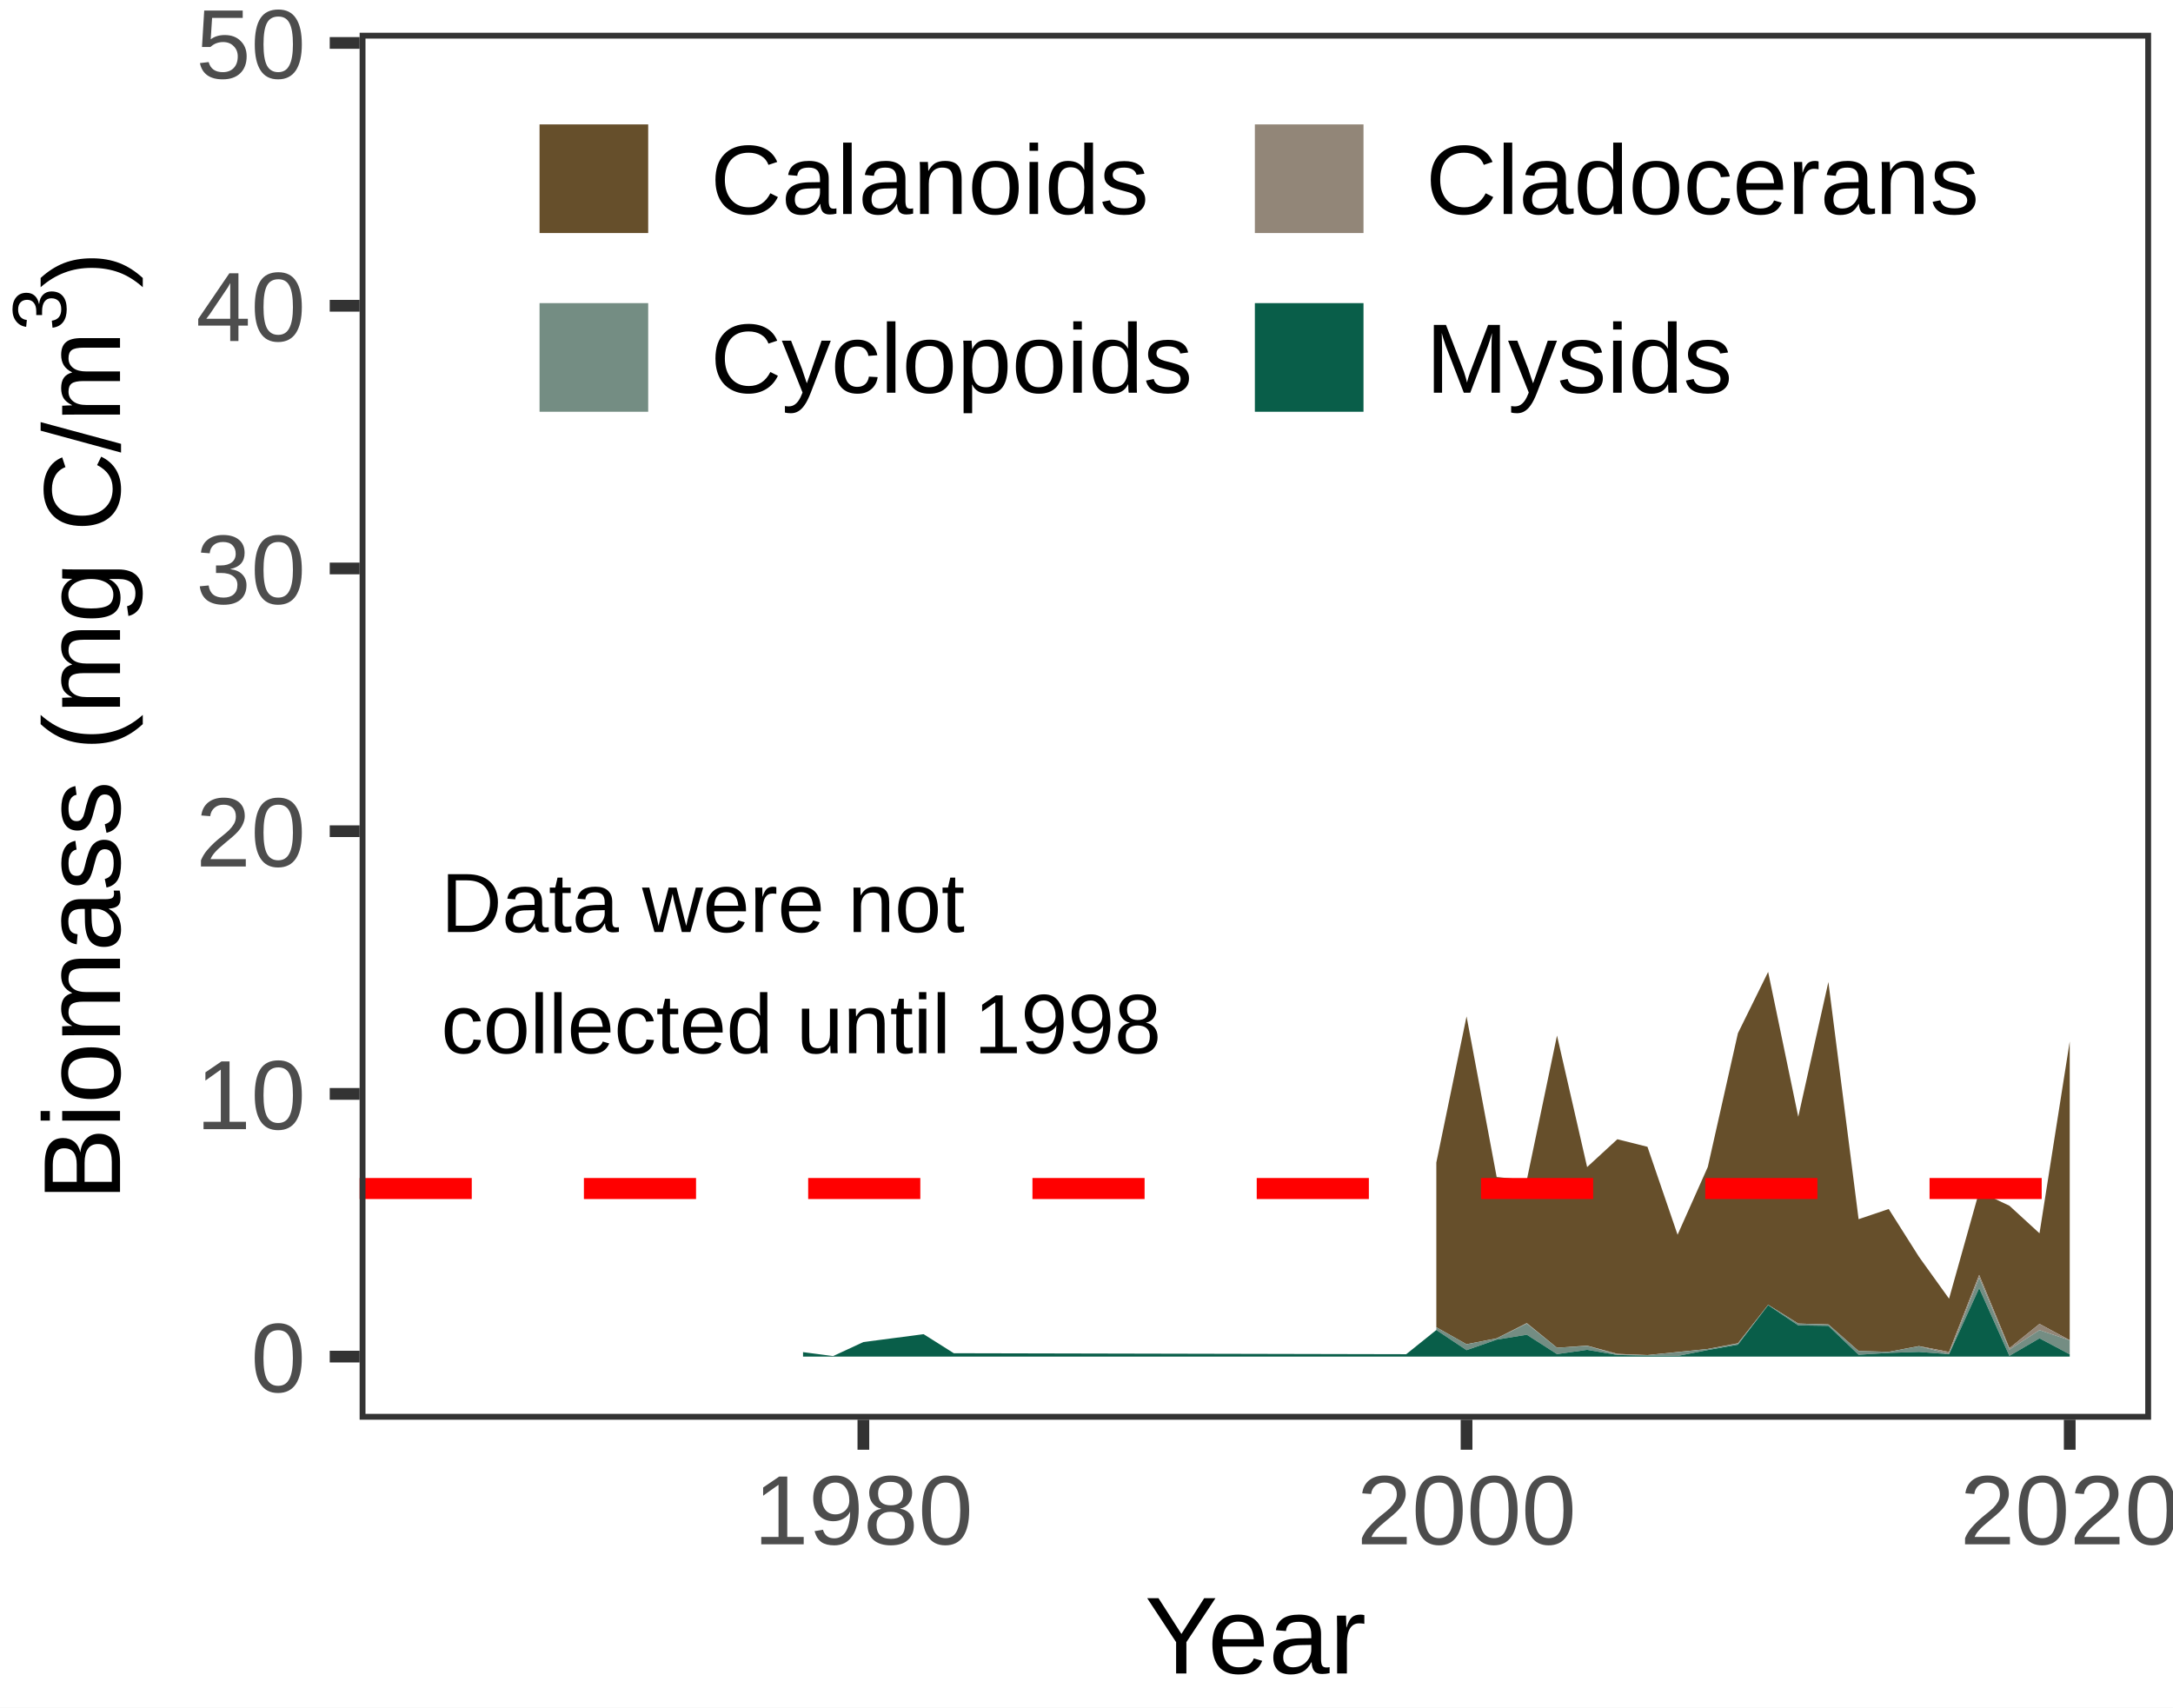
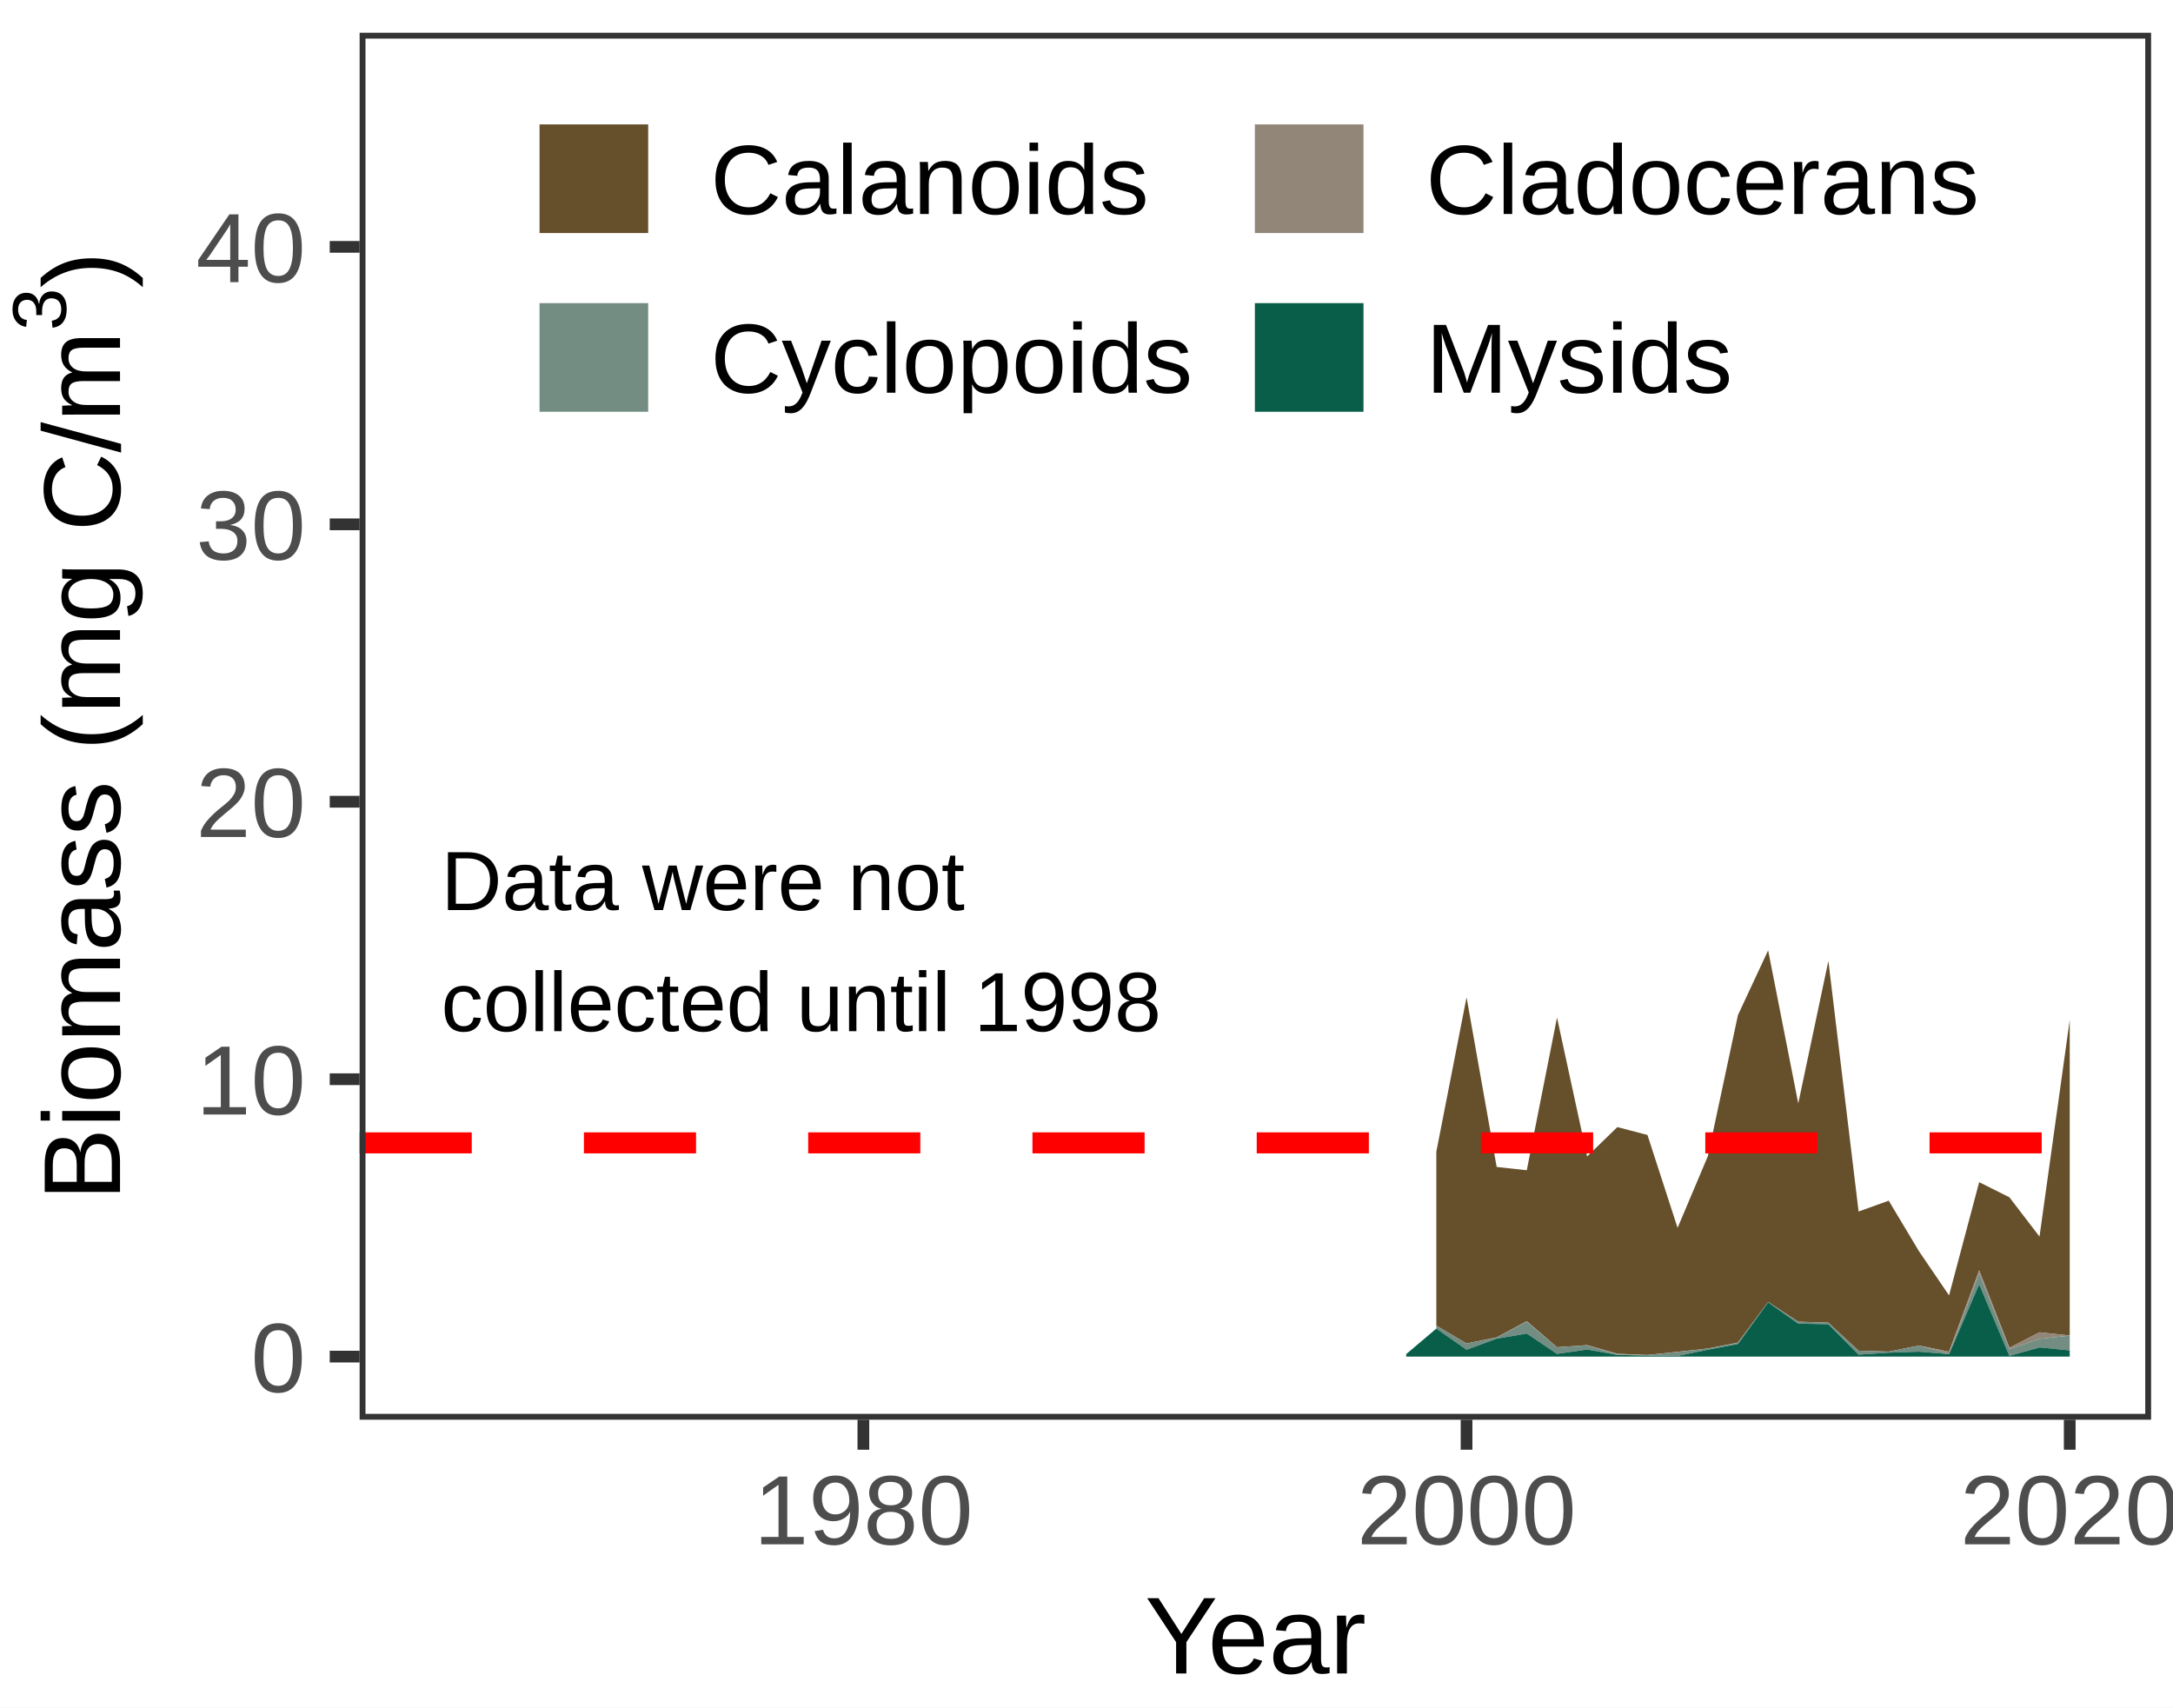
<svg xmlns="http://www.w3.org/2000/svg" class="svglite" width="198.43pt" height="155.91pt" viewBox="0 0 198.43 155.91">
  <defs>
    <style type="text/css">
    .svglite line, .svglite polyline, .svglite polygon, .svglite path, .svglite rect, .svglite circle {
      fill: none;
      stroke: #000000;
      stroke-linecap: round;
      stroke-linejoin: round;
      stroke-miterlimit: 10.00;
    }
  </style>
  </defs>
  <rect width="100%" height="100%" style="stroke: none; fill: #FFFFFF;" />
  <defs>
    <clipPath id="cpMC4wMHwxOTguNDN8MC4wMHwxNTUuOTE=">
      <rect x="0.00" y="0.00" width="198.43" height="155.91" />
    </clipPath>
  </defs>
  <g clip-path="url(#cpMC4wMHwxOTguNDN8MC4wMHwxNTUuOTE=)">
    <rect x="0.00" y="0.00" width="198.43" height="155.91" style="stroke-width: 1.07; stroke: #FFFFFF; fill: #FFFFFF;" />
  </g>
  <defs>
    <clipPath id="cpMzIuODR8MTk2LjQzfDIuOTl8MTI5LjY0">
      <rect x="32.84" y="2.99" width="163.59" height="126.65" />
    </clipPath>
  </defs>
  <g clip-path="url(#cpMzIuODR8MTk2LjQzfDIuOTl8MTI5LjY0)">
    <rect x="32.84" y="2.99" width="163.59" height="126.65" style="stroke-width: 1.07; stroke: none; fill: #FFFFFF;" />
-     <polygon points="131.16,106.16 133.92,92.81 136.67,107.48 139.42,107.76 142.18,94.56 144.93,106.57 147.69,104.03 150.44,104.72 153.19,112.75 155.95,106.56 158.70,94.35 161.46,88.75 164.21,101.98 166.96,89.67 169.72,111.33 172.47,110.40 175.23,114.76 177.98,118.59 180.73,108.80 183.49,110.10 186.24,112.62 189.00,95.10 189.00,122.38 186.24,120.89 183.49,123.11 180.73,116.42 177.98,123.45 175.23,122.92 172.47,123.44 169.72,123.37 166.96,120.94 164.21,120.86 161.46,119.15 158.70,122.66 155.95,123.18 153.19,123.46 150.44,123.74 147.69,123.63 144.93,122.88 142.18,123.07 139.42,120.82 136.67,122.21 133.92,122.75 131.16,121.20 " style="stroke-width: 0.00; stroke: none; fill: #664F2B;" />
-     <polyline points="131.16,106.16 133.92,92.81 136.67,107.48 139.42,107.76 142.18,94.56 144.93,106.57 147.69,104.03 150.44,104.72 153.19,112.75 155.95,106.56 158.70,94.35 161.46,88.75 164.21,101.98 166.96,89.67 169.72,111.33 172.47,110.40 175.23,114.76 177.98,118.59 180.73,108.80 183.49,110.10 186.24,112.62 189.00,95.10 " style="stroke-width: 1.07; stroke: none;" />
-     <polygon points="131.16,121.20 133.92,122.75 136.67,122.21 139.42,120.82 142.18,123.07 144.93,122.88 147.69,123.63 150.44,123.74 153.19,123.46 155.95,123.18 158.70,122.66 161.46,119.15 164.21,120.86 166.96,120.94 169.72,123.37 172.47,123.44 175.23,122.92 177.98,123.45 180.73,116.42 183.49,123.11 186.24,120.89 189.00,122.38 189.00,122.39 186.24,121.46 183.49,123.24 180.73,116.68 177.98,123.63 175.23,122.93 172.47,123.44 169.72,123.37 166.96,120.95 164.21,120.86 161.46,119.15 158.70,122.69 155.95,123.18 153.19,123.47 150.44,123.74 147.69,123.68 144.93,122.90 142.18,123.07 139.42,120.86 136.67,122.22 133.92,122.75 131.16,121.20 " style="stroke-width: 0.00; stroke: none; fill: #928678;" />
-     <polyline points="131.16,121.20 133.92,122.75 136.67,122.21 139.42,120.82 142.18,123.07 144.93,122.88 147.69,123.63 150.44,123.74 153.19,123.46 155.95,123.18 158.70,122.66 161.46,119.15 164.21,120.86 166.96,120.94 169.72,123.37 172.47,123.44 175.23,122.92 177.98,123.45 180.73,116.42 183.49,123.11 186.24,120.89 189.00,122.38 " style="stroke-width: 1.07; stroke: none;" />
-     <polygon points="131.16,121.20 133.92,122.75 136.67,122.22 139.42,120.86 142.18,123.07 144.93,122.90 147.69,123.68 150.44,123.74 153.19,123.47 155.95,123.18 158.70,122.69 161.46,119.15 164.21,120.86 166.96,120.95 169.72,123.37 172.47,123.44 175.23,122.93 177.98,123.63 180.73,116.68 183.49,123.24 186.24,121.46 189.00,122.39 189.00,123.67 186.24,122.21 183.49,123.81 180.73,117.63 177.98,123.66 175.23,123.45 172.47,123.54 169.72,123.71 166.96,121.07 164.21,121.03 161.46,119.18 158.70,122.79 155.95,123.28 153.19,123.82 150.44,123.79 147.69,123.73 144.93,123.26 142.18,123.65 139.42,121.88 136.67,122.33 133.92,123.29 131.16,121.45 " style="stroke-width: 0.00; stroke: none; fill: #748D83;" />
-     <polyline points="131.16,121.20 133.92,122.75 136.67,122.22 139.42,120.86 142.18,123.07 144.93,122.90 147.69,123.68 150.44,123.74 153.19,123.47 155.95,123.18 158.70,122.69 161.46,119.15 164.21,120.86 166.96,120.95 169.72,123.37 172.47,123.44 175.23,122.93 177.98,123.63 180.73,116.68 183.49,123.24 186.24,121.46 189.00,122.39 " style="stroke-width: 1.07; stroke: none;" />
-     <polygon points="73.33,123.47 76.08,123.83 78.84,122.55 84.34,121.83 87.10,123.57 128.41,123.66 131.16,121.45 133.92,123.29 136.67,122.33 139.42,121.88 142.18,123.65 144.93,123.26 147.69,123.73 150.44,123.79 153.19,123.82 155.95,123.28 158.70,122.79 161.46,119.18 164.21,121.03 166.96,121.07 169.72,123.71 172.47,123.54 175.23,123.45 177.98,123.66 180.73,117.63 183.49,123.81 186.24,122.21 189.00,123.67 189.00,123.88 186.24,123.88 183.49,123.88 180.73,123.88 177.98,123.88 175.23,123.88 172.47,123.88 169.72,123.88 166.96,123.88 164.21,123.88 161.46,123.88 158.70,123.88 155.95,123.88 153.19,123.88 150.44,123.88 147.69,123.88 144.93,123.88 142.18,123.88 139.42,123.88 136.67,123.88 133.92,123.88 131.16,123.88 128.41,123.88 87.10,123.88 84.34,123.88 78.84,123.88 76.08,123.88 73.33,123.88 " style="stroke-width: 0.00; stroke: none; fill: #095E49;" />
-     <polyline points="73.33,123.47 76.08,123.83 78.84,122.55 84.34,121.83 87.10,123.57 128.41,123.66 131.16,121.45 133.92,123.29 136.67,122.33 139.42,121.88 142.18,123.65 144.93,123.26 147.69,123.73 150.44,123.79 153.19,123.82 155.95,123.28 158.70,122.79 161.46,119.18 164.21,121.03 166.96,121.07 169.72,123.71 172.47,123.54 175.23,123.45 177.98,123.66 180.73,117.63 183.49,123.81 186.24,122.21 189.00,123.67 " style="stroke-width: 1.07; stroke: none;" />
-     <line x1="32.84" y1="108.53" x2="196.43" y2="108.53" style="stroke-width: 1.92; stroke: #FF0000; stroke-dasharray: 10.24,10.24; stroke-linecap: butt;" />
-     <text x="40.28" y="85.11" style="font-size: 7.68px; font-family: Arial;" textLength="49.92px" lengthAdjust="spacingAndGlyphs">Data were not </text>
-     <text x="40.28" y="96.17" style="font-size: 7.68px; font-family: Arial;" textLength="67.85px" lengthAdjust="spacingAndGlyphs"> collected until 1998</text>
+     <polygon points="131.16,105.17 133.92,91.07 136.67,106.56 139.42,106.86 142.18,92.92 144.93,105.60 147.69,102.92 150.44,103.64 153.19,112.12 155.95,105.59 158.70,92.70 161.46,86.78 164.21,100.76 166.96,87.75 169.72,110.63 172.47,109.64 175.23,114.25 177.98,118.29 180.73,107.95 183.49,109.33 186.24,112.92 189.00,93.14 189.00,121.95 186.24,121.66 183.49,123.07 180.73,116.00 177.98,123.43 175.23,122.87 172.47,123.42 169.72,123.34 166.96,120.78 164.21,120.69 161.46,118.89 158.70,122.60 155.95,123.14 153.19,123.44 150.44,123.73 147.69,123.62 144.93,122.83 142.18,123.02 139.42,120.65 136.67,122.12 133.92,122.68 131.16,121.05 " style="stroke-width: 0.00; stroke: none; fill: #664F2B;" />
+     <polyline points="131.16,105.17 133.92,91.07 136.67,106.56 139.42,106.86 142.18,92.92 144.93,105.60 147.69,102.92 150.44,103.64 153.19,112.12 155.95,105.59 158.70,92.70 161.46,86.78 164.21,100.76 166.96,87.75 169.72,110.63 172.47,109.64 175.23,114.25 177.98,118.29 180.73,107.95 183.49,109.33 186.24,112.92 189.00,93.14 " style="stroke-width: 1.07; stroke: none;" />
+     <polygon points="131.16,121.05 133.92,122.68 136.67,122.12 139.42,120.65 142.18,123.02 144.93,122.83 147.69,123.62 150.44,123.73 153.19,123.44 155.95,123.14 158.70,122.60 161.46,118.89 164.21,120.69 166.96,120.78 169.72,123.34 172.47,123.42 175.23,122.87 177.98,123.43 180.73,116.00 183.49,123.07 186.24,121.66 189.00,121.95 189.00,121.96 186.24,122.26 183.49,123.20 180.73,116.28 177.98,123.62 175.23,122.87 172.47,123.42 169.72,123.34 166.96,120.78 164.21,120.69 161.46,118.89 158.70,122.62 155.95,123.14 153.19,123.45 150.44,123.73 147.69,123.67 144.93,122.84 142.18,123.02 139.42,120.69 136.67,122.13 133.92,122.68 131.16,121.05 " style="stroke-width: 0.00; stroke: none; fill: #928678;" />
+     <polyline points="131.16,121.05 133.92,122.68 136.67,122.12 139.42,120.65 142.18,123.02 144.93,122.83 147.69,123.62 150.44,123.73 153.19,123.44 155.95,123.14 158.70,122.60 161.46,118.89 164.21,120.69 166.96,120.78 169.72,123.34 172.47,123.42 175.23,122.87 177.98,123.43 180.73,116.00 183.49,123.07 186.24,121.66 189.00,121.95 " style="stroke-width: 1.07; stroke: none;" />
+     <polygon points="131.16,121.05 133.92,122.68 136.67,122.13 139.42,120.69 142.18,123.02 144.93,122.84 147.69,123.67 150.44,123.73 153.19,123.45 155.95,123.14 158.70,122.62 161.46,118.89 164.21,120.69 166.96,120.78 169.72,123.34 172.47,123.42 175.23,122.87 177.98,123.62 180.73,116.28 183.49,123.20 186.24,122.26 189.00,121.96 189.00,123.31 186.24,123.04 183.49,123.81 180.73,117.28 177.98,123.65 175.23,123.43 172.47,123.52 169.72,123.70 166.96,120.92 164.21,120.87 161.46,118.92 158.70,122.73 155.95,123.25 153.19,123.82 150.44,123.79 147.69,123.72 144.93,123.23 142.18,123.63 139.42,121.77 136.67,122.24 133.92,123.25 131.16,121.32 " style="stroke-width: 0.00; stroke: none; fill: #748D83;" />
+     <polyline points="131.16,121.05 133.92,122.68 136.67,122.13 139.42,120.69 142.18,123.02 144.93,122.84 147.69,123.67 150.44,123.73 153.19,123.45 155.95,123.14 158.70,122.62 161.46,118.89 164.21,120.69 166.96,120.78 169.72,123.34 172.47,123.42 175.23,122.87 177.98,123.62 180.73,116.28 183.49,123.20 186.24,122.26 189.00,121.96 " style="stroke-width: 1.07; stroke: none;" />
+     <polygon points="128.41,123.65 131.16,121.32 133.92,123.25 136.67,122.24 139.42,121.77 142.18,123.63 144.93,123.23 147.69,123.72 150.44,123.79 153.19,123.82 155.95,123.25 158.70,122.73 161.46,118.92 164.21,120.87 166.96,120.92 169.72,123.70 172.47,123.52 175.23,123.43 177.98,123.65 180.73,117.28 183.49,123.81 186.24,123.04 189.00,123.31 189.00,123.88 186.24,123.88 183.49,123.88 180.73,123.88 177.98,123.88 175.23,123.88 172.47,123.88 169.72,123.88 166.96,123.88 164.21,123.88 161.46,123.88 158.70,123.88 155.95,123.88 153.19,123.88 150.44,123.88 147.69,123.88 144.93,123.88 142.18,123.88 139.42,123.88 136.67,123.88 133.92,123.88 131.16,123.88 128.41,123.88 " style="stroke-width: 0.00; stroke: none; fill: #095E49;" />
+     <polyline points="128.41,123.65 131.16,121.32 133.92,123.25 136.67,122.24 139.42,121.77 142.18,123.63 144.93,123.23 147.69,123.72 150.44,123.79 153.19,123.82 155.95,123.25 158.70,122.73 161.46,118.92 164.21,120.87 166.96,120.92 169.72,123.70 172.47,123.52 175.23,123.43 177.98,123.65 180.73,117.28 183.49,123.81 186.24,123.04 189.00,123.31 " style="stroke-width: 1.07; stroke: none;" />
+     <line x1="32.84" y1="104.36" x2="196.43" y2="104.36" style="stroke-width: 1.92; stroke: #FF0000; stroke-dasharray: 10.24,10.24; stroke-linecap: butt;" />
+     <text x="40.28" y="83.10" style="font-size: 7.68px; font-family: Arial;" textLength="49.92px" lengthAdjust="spacingAndGlyphs">Data were not </text>
+     <text x="40.28" y="94.16" style="font-size: 7.68px; font-family: Arial;" textLength="67.85px" lengthAdjust="spacingAndGlyphs"> collected until 1998</text>
    <rect x="32.84" y="2.99" width="163.59" height="126.65" style="stroke-width: 1.07; stroke: #333333;" />
  </g>
  <g clip-path="url(#cpMC4wMHwxOTguNDN8MC4wMHwxNTUuOTE=)">
    <text x="27.91" y="127.11" text-anchor="end" style="font-size: 9.00px; fill: #4D4D4D; font-family: Arial;" textLength="5.00px" lengthAdjust="spacingAndGlyphs">0</text>
-     <text x="27.91" y="103.11" text-anchor="end" style="font-size: 9.00px; fill: #4D4D4D; font-family: Arial;" textLength="10.01px" lengthAdjust="spacingAndGlyphs">10</text>
-     <text x="27.91" y="79.12" text-anchor="end" style="font-size: 9.00px; fill: #4D4D4D; font-family: Arial;" textLength="10.01px" lengthAdjust="spacingAndGlyphs">20</text>
-     <text x="27.91" y="55.13" text-anchor="end" style="font-size: 9.00px; fill: #4D4D4D; font-family: Arial;" textLength="10.01px" lengthAdjust="spacingAndGlyphs">30</text>
-     <text x="27.91" y="31.14" text-anchor="end" style="font-size: 9.00px; fill: #4D4D4D; font-family: Arial;" textLength="10.01px" lengthAdjust="spacingAndGlyphs">40</text>
-     <text x="27.91" y="7.15" text-anchor="end" style="font-size: 9.00px; fill: #4D4D4D; font-family: Arial;" textLength="10.01px" lengthAdjust="spacingAndGlyphs">50</text>
+     <text x="27.91" y="101.77" text-anchor="end" style="font-size: 9.00px; fill: #4D4D4D; font-family: Arial;" textLength="10.01px" lengthAdjust="spacingAndGlyphs">10</text>
+     <text x="27.91" y="76.43" text-anchor="end" style="font-size: 9.00px; fill: #4D4D4D; font-family: Arial;" textLength="10.01px" lengthAdjust="spacingAndGlyphs">20</text>
+     <text x="27.91" y="51.10" text-anchor="end" style="font-size: 9.00px; fill: #4D4D4D; font-family: Arial;" textLength="10.01px" lengthAdjust="spacingAndGlyphs">30</text>
+     <text x="27.91" y="25.76" text-anchor="end" style="font-size: 9.00px; fill: #4D4D4D; font-family: Arial;" textLength="10.01px" lengthAdjust="spacingAndGlyphs">40</text>
    <polyline points="30.11,123.88 32.84,123.88 " style="stroke-width: 1.07; stroke: #333333; stroke-linecap: butt;" />
-     <polyline points="30.11,99.89 32.84,99.89 " style="stroke-width: 1.07; stroke: #333333; stroke-linecap: butt;" />
-     <polyline points="30.11,75.90 32.84,75.90 " style="stroke-width: 1.07; stroke: #333333; stroke-linecap: butt;" />
-     <polyline points="30.11,51.91 32.84,51.91 " style="stroke-width: 1.07; stroke: #333333; stroke-linecap: butt;" />
-     <polyline points="30.11,27.92 32.84,27.92 " style="stroke-width: 1.07; stroke: #333333; stroke-linecap: butt;" />
-     <polyline points="30.11,3.92 32.84,3.92 " style="stroke-width: 1.07; stroke: #333333; stroke-linecap: butt;" />
+     <polyline points="30.11,98.55 32.84,98.55 " style="stroke-width: 1.07; stroke: #333333; stroke-linecap: butt;" />
+     <polyline points="30.11,73.21 32.84,73.21 " style="stroke-width: 1.07; stroke: #333333; stroke-linecap: butt;" />
+     <polyline points="30.11,47.88 32.84,47.88 " style="stroke-width: 1.07; stroke: #333333; stroke-linecap: butt;" />
+     <polyline points="30.11,22.54 32.84,22.54 " style="stroke-width: 1.07; stroke: #333333; stroke-linecap: butt;" />
    <polyline points="78.84,132.38 78.84,129.64 " style="stroke-width: 1.07; stroke: #333333; stroke-linecap: butt;" />
    <polyline points="133.92,132.38 133.92,129.64 " style="stroke-width: 1.07; stroke: #333333; stroke-linecap: butt;" />
    <polyline points="189.00,132.38 189.00,129.64 " style="stroke-width: 1.07; stroke: #333333; stroke-linecap: butt;" />
    <text x="78.84" y="141.02" text-anchor="middle" style="font-size: 9.00px; fill: #4D4D4D; font-family: Arial;" textLength="20.02px" lengthAdjust="spacingAndGlyphs">1980</text>
    <text x="133.92" y="141.02" text-anchor="middle" style="font-size: 9.00px; fill: #4D4D4D; font-family: Arial;" textLength="20.02px" lengthAdjust="spacingAndGlyphs">2000</text>
    <text x="189.00" y="141.02" text-anchor="middle" style="font-size: 9.00px; fill: #4D4D4D; font-family: Arial;" textLength="20.02px" lengthAdjust="spacingAndGlyphs">2020</text>
    <text x="114.64" y="152.81" text-anchor="middle" style="font-size: 10.00px; font-family: Arial;" textLength="20.22px" lengthAdjust="spacingAndGlyphs">Year</text>
    <text transform="translate(10.96,109.67) rotate(-90)" style="font-size: 10.00px; font-family: Arial;" textLength="79.48px" lengthAdjust="spacingAndGlyphs">Biomass (mg C/m</text>
    <text transform="translate(6.03,30.19) rotate(-90)" style="font-size: 7.00px; font-family: Arial;" textLength="3.90px" lengthAdjust="spacingAndGlyphs">3</text>
    <text transform="translate(10.96,26.29) rotate(-90)" style="font-size: 10.00px; font-family: Arial;" textLength="3.33px" lengthAdjust="spacingAndGlyphs">)</text>
    <rect x="48.56" y="10.65" width="11.34" height="11.34" style="stroke-width: 1.07; stroke: none; fill: #FFFFFF;" />
    <rect x="49.27" y="11.36" width="9.92" height="9.92" style="stroke-width: 1.07; stroke: none; stroke-linecap: square; stroke-linejoin: miter; fill: #664F2B;" />
    <rect x="113.88" y="10.65" width="11.34" height="11.34" style="stroke-width: 1.07; stroke: none; fill: #FFFFFF;" />
    <rect x="114.59" y="11.36" width="9.92" height="9.92" style="stroke-width: 1.07; stroke: none; stroke-linecap: square; stroke-linejoin: miter; fill: #928678;" />
    <rect x="48.56" y="26.97" width="11.34" height="11.34" style="stroke-width: 1.07; stroke: none; fill: #FFFFFF;" />
    <rect x="49.27" y="27.68" width="9.92" height="9.92" style="stroke-width: 1.07; stroke: none; stroke-linecap: square; stroke-linejoin: miter; fill: #748D83;" />
    <rect x="113.88" y="26.97" width="11.34" height="11.34" style="stroke-width: 1.07; stroke: none; fill: #FFFFFF;" />
    <rect x="114.59" y="27.68" width="9.92" height="9.92" style="stroke-width: 1.07; stroke: none; stroke-linecap: square; stroke-linejoin: miter; fill: #095E49;" />
    <text x="64.88" y="19.54" style="font-size: 9.00px; font-family: Arial;" textLength="40.02px" lengthAdjust="spacingAndGlyphs">Calanoids</text>
    <text x="130.20" y="19.54" style="font-size: 9.00px; font-family: Arial;" textLength="50.52px" lengthAdjust="spacingAndGlyphs">Cladocerans</text>
    <text x="64.88" y="35.86" style="font-size: 9.00px; font-family: Arial;" textLength="44.02px" lengthAdjust="spacingAndGlyphs">Cyclopoids</text>
    <text x="130.20" y="35.86" style="font-size: 9.00px; font-family: Arial;" textLength="28.00px" lengthAdjust="spacingAndGlyphs">Mysids</text>
  </g>
</svg>
